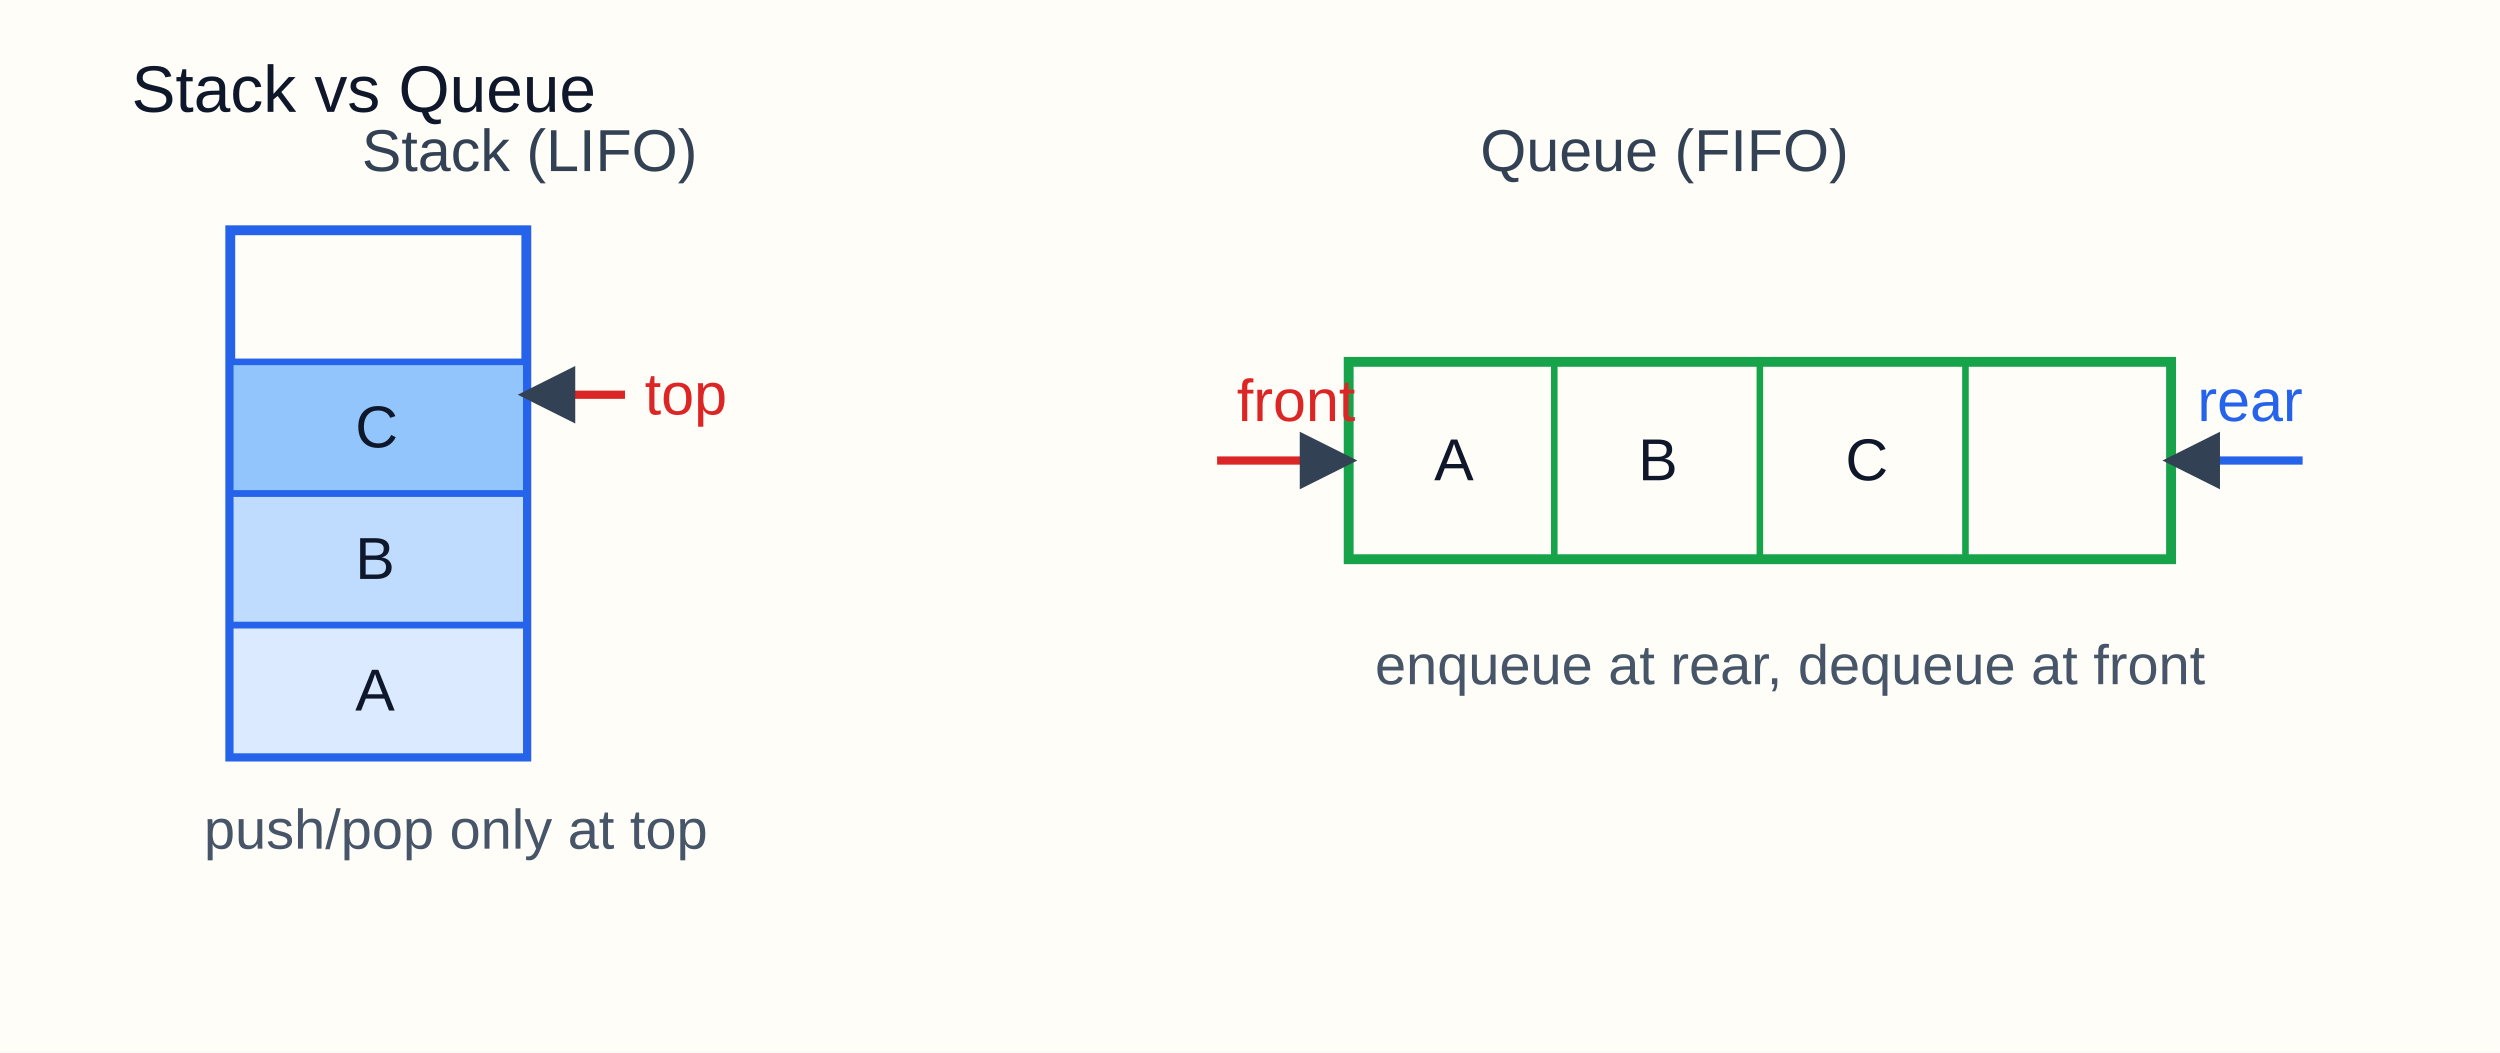
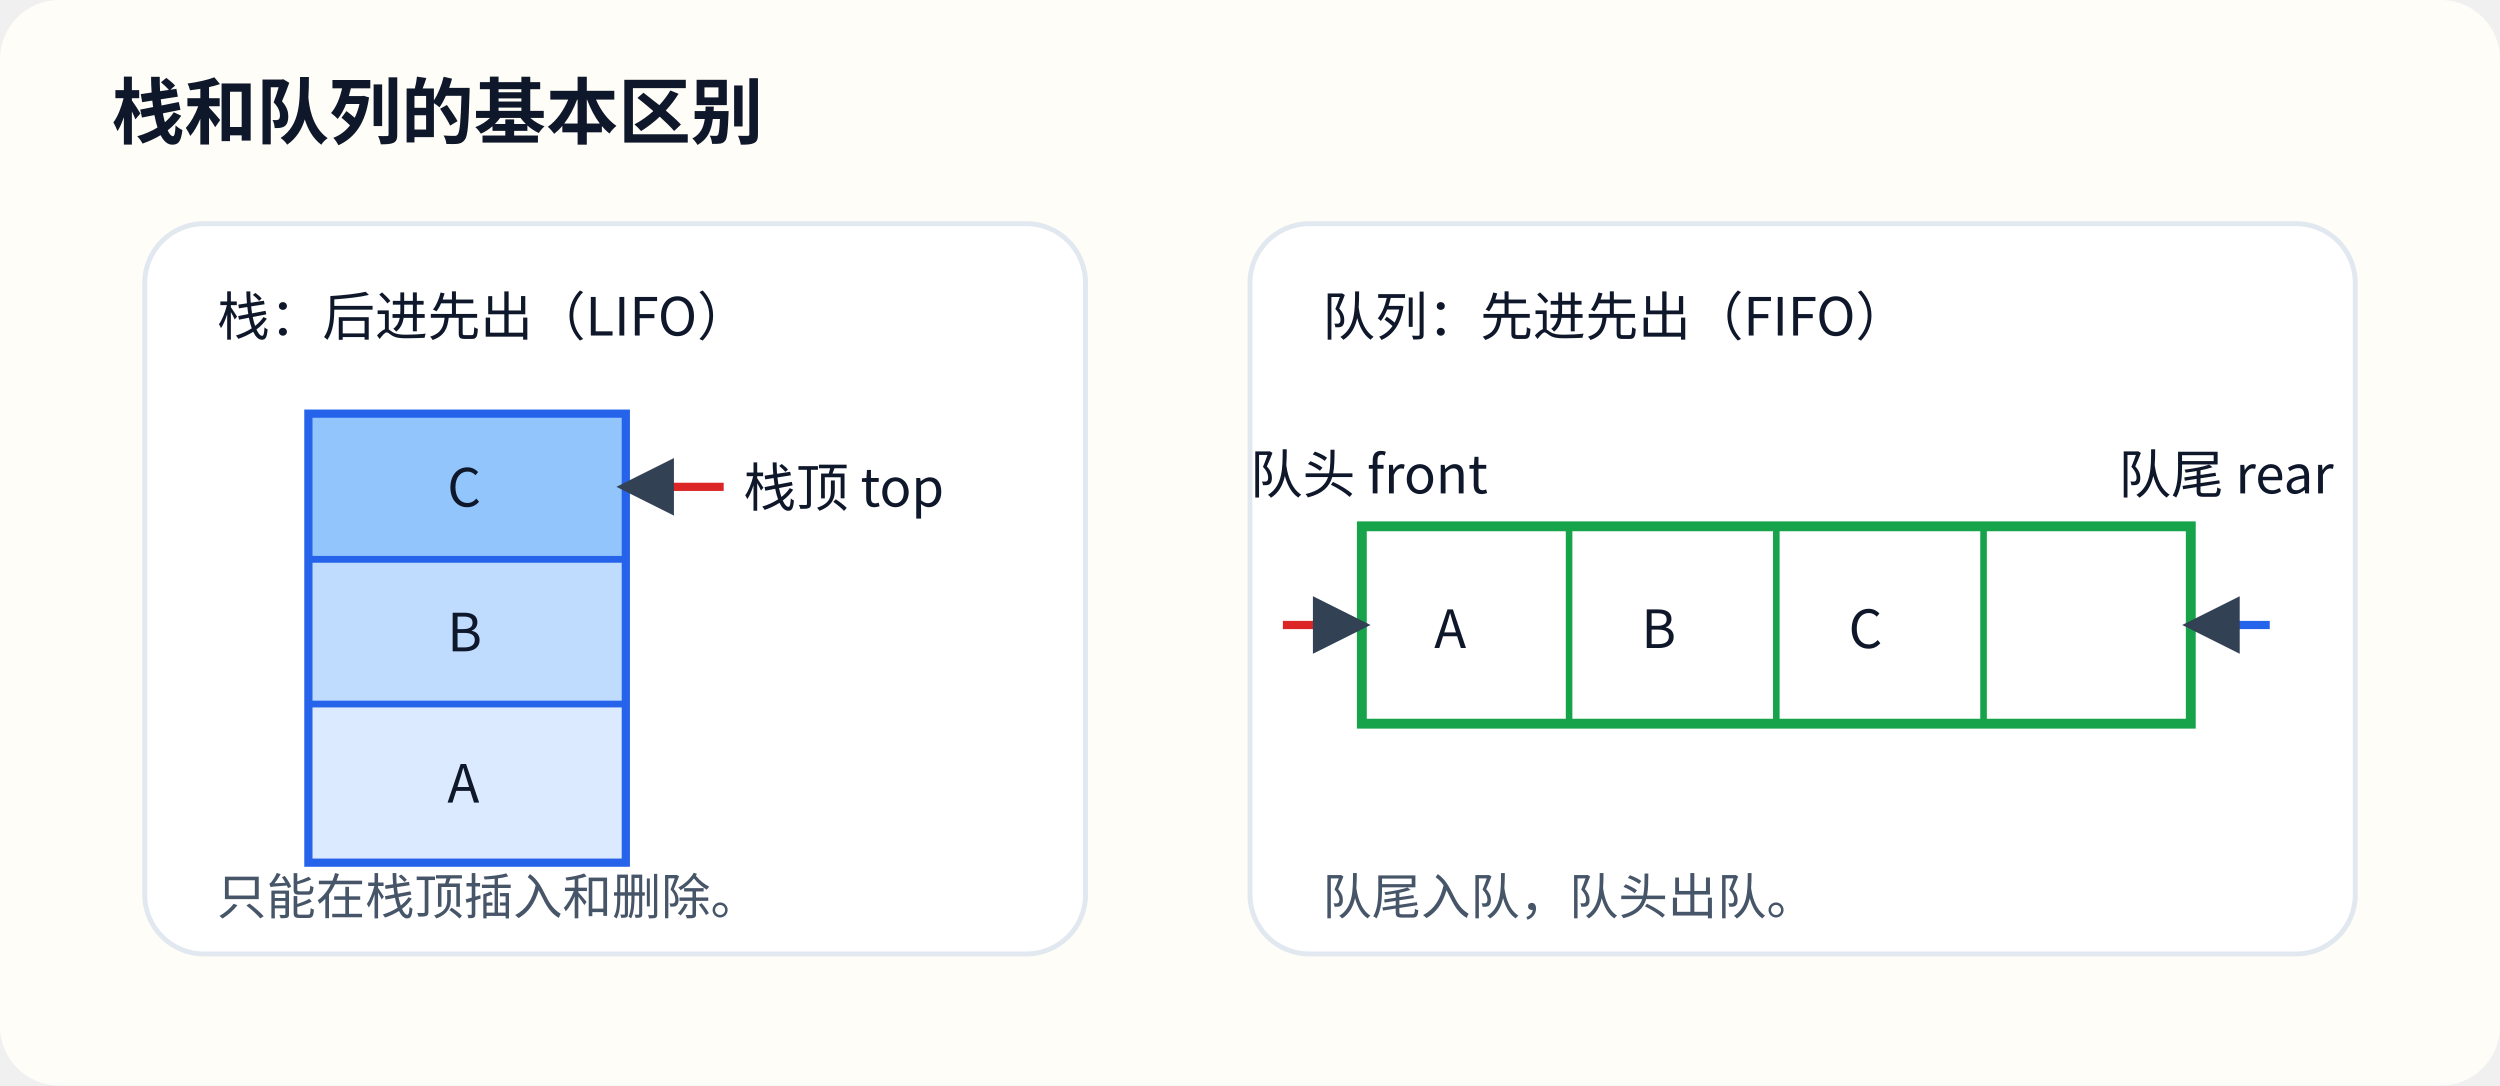
- <svg xmlns="http://www.w3.org/2000/svg" width="760" height="320" viewBox="0 0 760 320">
+ <svg xmlns="http://www.w3.org/2000/svg" width="760" height="330" viewBox="0 0 760 330">
  <defs>
-     <marker id="arrow" viewBox="0 0 10 10" refX="8.5" refY="5" markerWidth="7" markerHeight="7" orient="auto-start-reverse">
-       <path d="M 0 0 L 10 5 L 0 10 z" fill="#334155" />
+     <style>
+       .bg { fill: #fffdf7; }
+       .title {
+         font-family: "PingFang SC", "Noto Sans CJK SC", "Microsoft YaHei", sans-serif;
+         font-size: 22px;
+         font-weight: 700;
+         fill: #0f172a;
+       }
+       .text {
+         font-family: "PingFang SC", "Noto Sans CJK SC", "Microsoft YaHei", sans-serif;
+         font-size: 16px;
+         fill: #0f172a;
+       }
+       .small {
+         font-family: "PingFang SC", "Noto Sans CJK SC", "Microsoft YaHei", sans-serif;
+         font-size: 15px;
+         fill: #475569;
+       }
+       .panel { fill: #ffffff; stroke: #e2e8f0; stroke-width: 1.5; }
+     </style>
+     <marker id="arrow" viewBox="0 0 10 10" refX="8.5" refY="5" markerWidth="7" markerHeight="7" orient="auto">
+       <path d="M0 0L10 5L0 10Z" fill="#334155" />
    </marker>
  </defs>
-   <rect width="760" height="320" fill="#fffdf7" />
-   <g font-family="Arial, sans-serif" fill="#0f172a">
-     <text x="40" y="34" font-size="20">Stack vs Queue</text>
-   </g>
-   <g transform="translate(70,70)">
-     <text x="40" y="-18" font-family="Arial, sans-serif" font-size="18" fill="#334155">Stack (LIFO)</text>
-     <rect x="0" y="0" width="90" height="160" fill="none" stroke="#2563eb" stroke-width="3" />
-     <rect x="0" y="120" width="90" height="40" fill="#dbeafe" stroke="#2563eb" stroke-width="2" />
-     <rect x="0" y="80" width="90" height="40" fill="#bfdbfe" stroke="#2563eb" stroke-width="2" />
-     <rect x="0" y="40" width="90" height="40" fill="#93c5fd" stroke="#2563eb" stroke-width="2" />
-     <text x="38" y="146" font-family="Arial, sans-serif" font-size="18" fill="#0f172a">A</text>
-     <text x="38" y="106" font-family="Arial, sans-serif" font-size="18" fill="#0f172a">B</text>
-     <text x="38" y="66" font-family="Arial, sans-serif" font-size="18" fill="#0f172a">C</text>
-     <line x1="120" y1="50" x2="90" y2="50" stroke="#dc2626" stroke-width="2.5" marker-end="url(#arrow)" />
-     <text x="126" y="56" font-family="Arial, sans-serif" font-size="18" fill="#dc2626">top</text>
-     <text x="-8" y="188" font-family="Arial, sans-serif" font-size="17" fill="#475569">push/pop only at top</text>
-   </g>
-   <g transform="translate(410,70)">
-     <text x="40" y="-18" font-family="Arial, sans-serif" font-size="18" fill="#334155">Queue (FIFO)</text>
-     <rect x="0" y="40" width="250" height="60" fill="none" stroke="#16a34a" stroke-width="3" />
-     <line x1="62.5" y1="40" x2="62.5" y2="100" stroke="#16a34a" stroke-width="2" />
-     <line x1="125" y1="40" x2="125" y2="100" stroke="#16a34a" stroke-width="2" />
-     <line x1="187.5" y1="40" x2="187.5" y2="100" stroke="#16a34a" stroke-width="2" />
-     <text x="26" y="76" font-family="Arial, sans-serif" font-size="18" fill="#0f172a">A</text>
-     <text x="88" y="76" font-family="Arial, sans-serif" font-size="18" fill="#0f172a">B</text>
-     <text x="151" y="76" font-family="Arial, sans-serif" font-size="18" fill="#0f172a">C</text>
-     <line x1="-40" y1="70" x2="0" y2="70" stroke="#dc2626" stroke-width="2.5" marker-end="url(#arrow)" />
-     <text x="-34" y="58" font-family="Arial, sans-serif" font-size="18" fill="#dc2626">front</text>
-     <line x1="290" y1="70" x2="250" y2="70" stroke="#2563eb" stroke-width="2.5" marker-end="url(#arrow)" />
-     <text x="258" y="58" font-family="Arial, sans-serif" font-size="18" fill="#2563eb">rear</text>
-     <text x="8" y="138" font-family="Arial, sans-serif" font-size="17" fill="#475569">enqueue at rear, dequeue at front</text>
-   </g>
+   <rect class="bg" width="760" height="330" rx="18" />
+   <text class="title" x="34" y="42">栈和队列的基本区别</text>
+   <rect class="panel" x="44" y="68" width="286" height="222" rx="18" />
+   <text class="text" x="66" y="102">栈：后进先出（LIFO）</text>
+   <rect x="94" y="126" width="96" height="136" fill="none" stroke="#2563eb" stroke-width="3" />
+   <rect x="94" y="214" width="96" height="48" fill="#dbeafe" stroke="#2563eb" stroke-width="2" />
+   <rect x="94" y="170" width="96" height="44" fill="#bfdbfe" stroke="#2563eb" stroke-width="2" />
+   <rect x="94" y="126" width="96" height="44" fill="#93c5fd" stroke="#2563eb" stroke-width="2" />
+   <text class="text" x="136" y="244">A</text>
+   <text class="text" x="136" y="198">B</text>
+   <text class="text" x="136" y="154">C</text>
+   <line x1="220" y1="148" x2="190" y2="148" stroke="#dc2626" stroke-width="2.5" marker-end="url(#arrow)" />
+   <text class="text" x="226" y="154" fill="#dc2626">栈顶 top</text>
+   <text class="small" x="66" y="278">只能在栈顶插入和删除。</text>
+   <rect class="panel" x="380" y="68" width="336" height="222" rx="18" />
+   <text class="text" x="402" y="102">队列：先进先出（FIFO）</text>
+   <rect x="414" y="160" width="252" height="60" fill="none" stroke="#16a34a" stroke-width="3" />
+   <line x1="477" y1="160" x2="477" y2="220" stroke="#16a34a" stroke-width="2" />
+   <line x1="540" y1="160" x2="540" y2="220" stroke="#16a34a" stroke-width="2" />
+   <line x1="603" y1="160" x2="603" y2="220" stroke="#16a34a" stroke-width="2" />
+   <text class="text" x="436" y="197">A</text>
+   <text class="text" x="499" y="197">B</text>
+   <text class="text" x="562" y="197">C</text>
+   <line x1="390" y1="190" x2="414" y2="190" stroke="#dc2626" stroke-width="2.5" marker-end="url(#arrow)" />
+   <text class="text" x="380" y="150" fill="#dc2626">队头 front</text>
+   <line x1="690" y1="190" x2="666" y2="190" stroke="#2563eb" stroke-width="2.5" marker-end="url(#arrow)" />
+   <text class="text" x="644" y="150" fill="#2563eb">队尾 rear</text>
+   <text class="small" x="402" y="278">队尾入队，队头出队。</text>
</svg>
